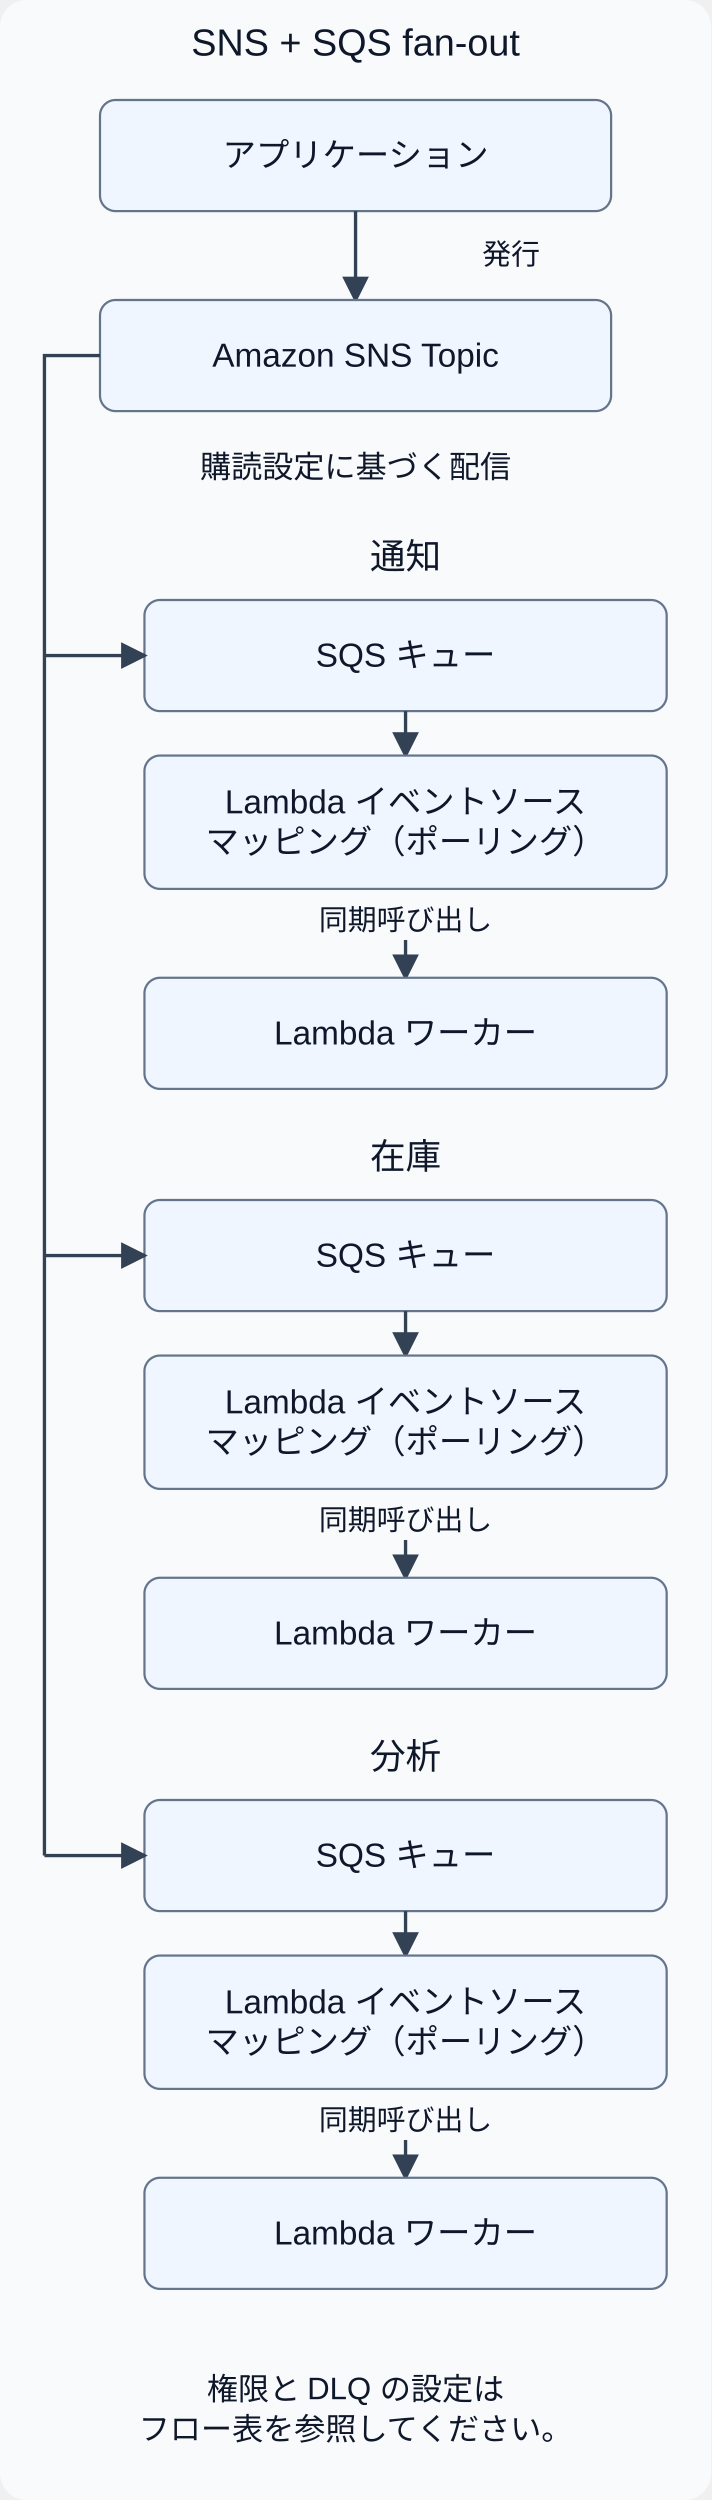
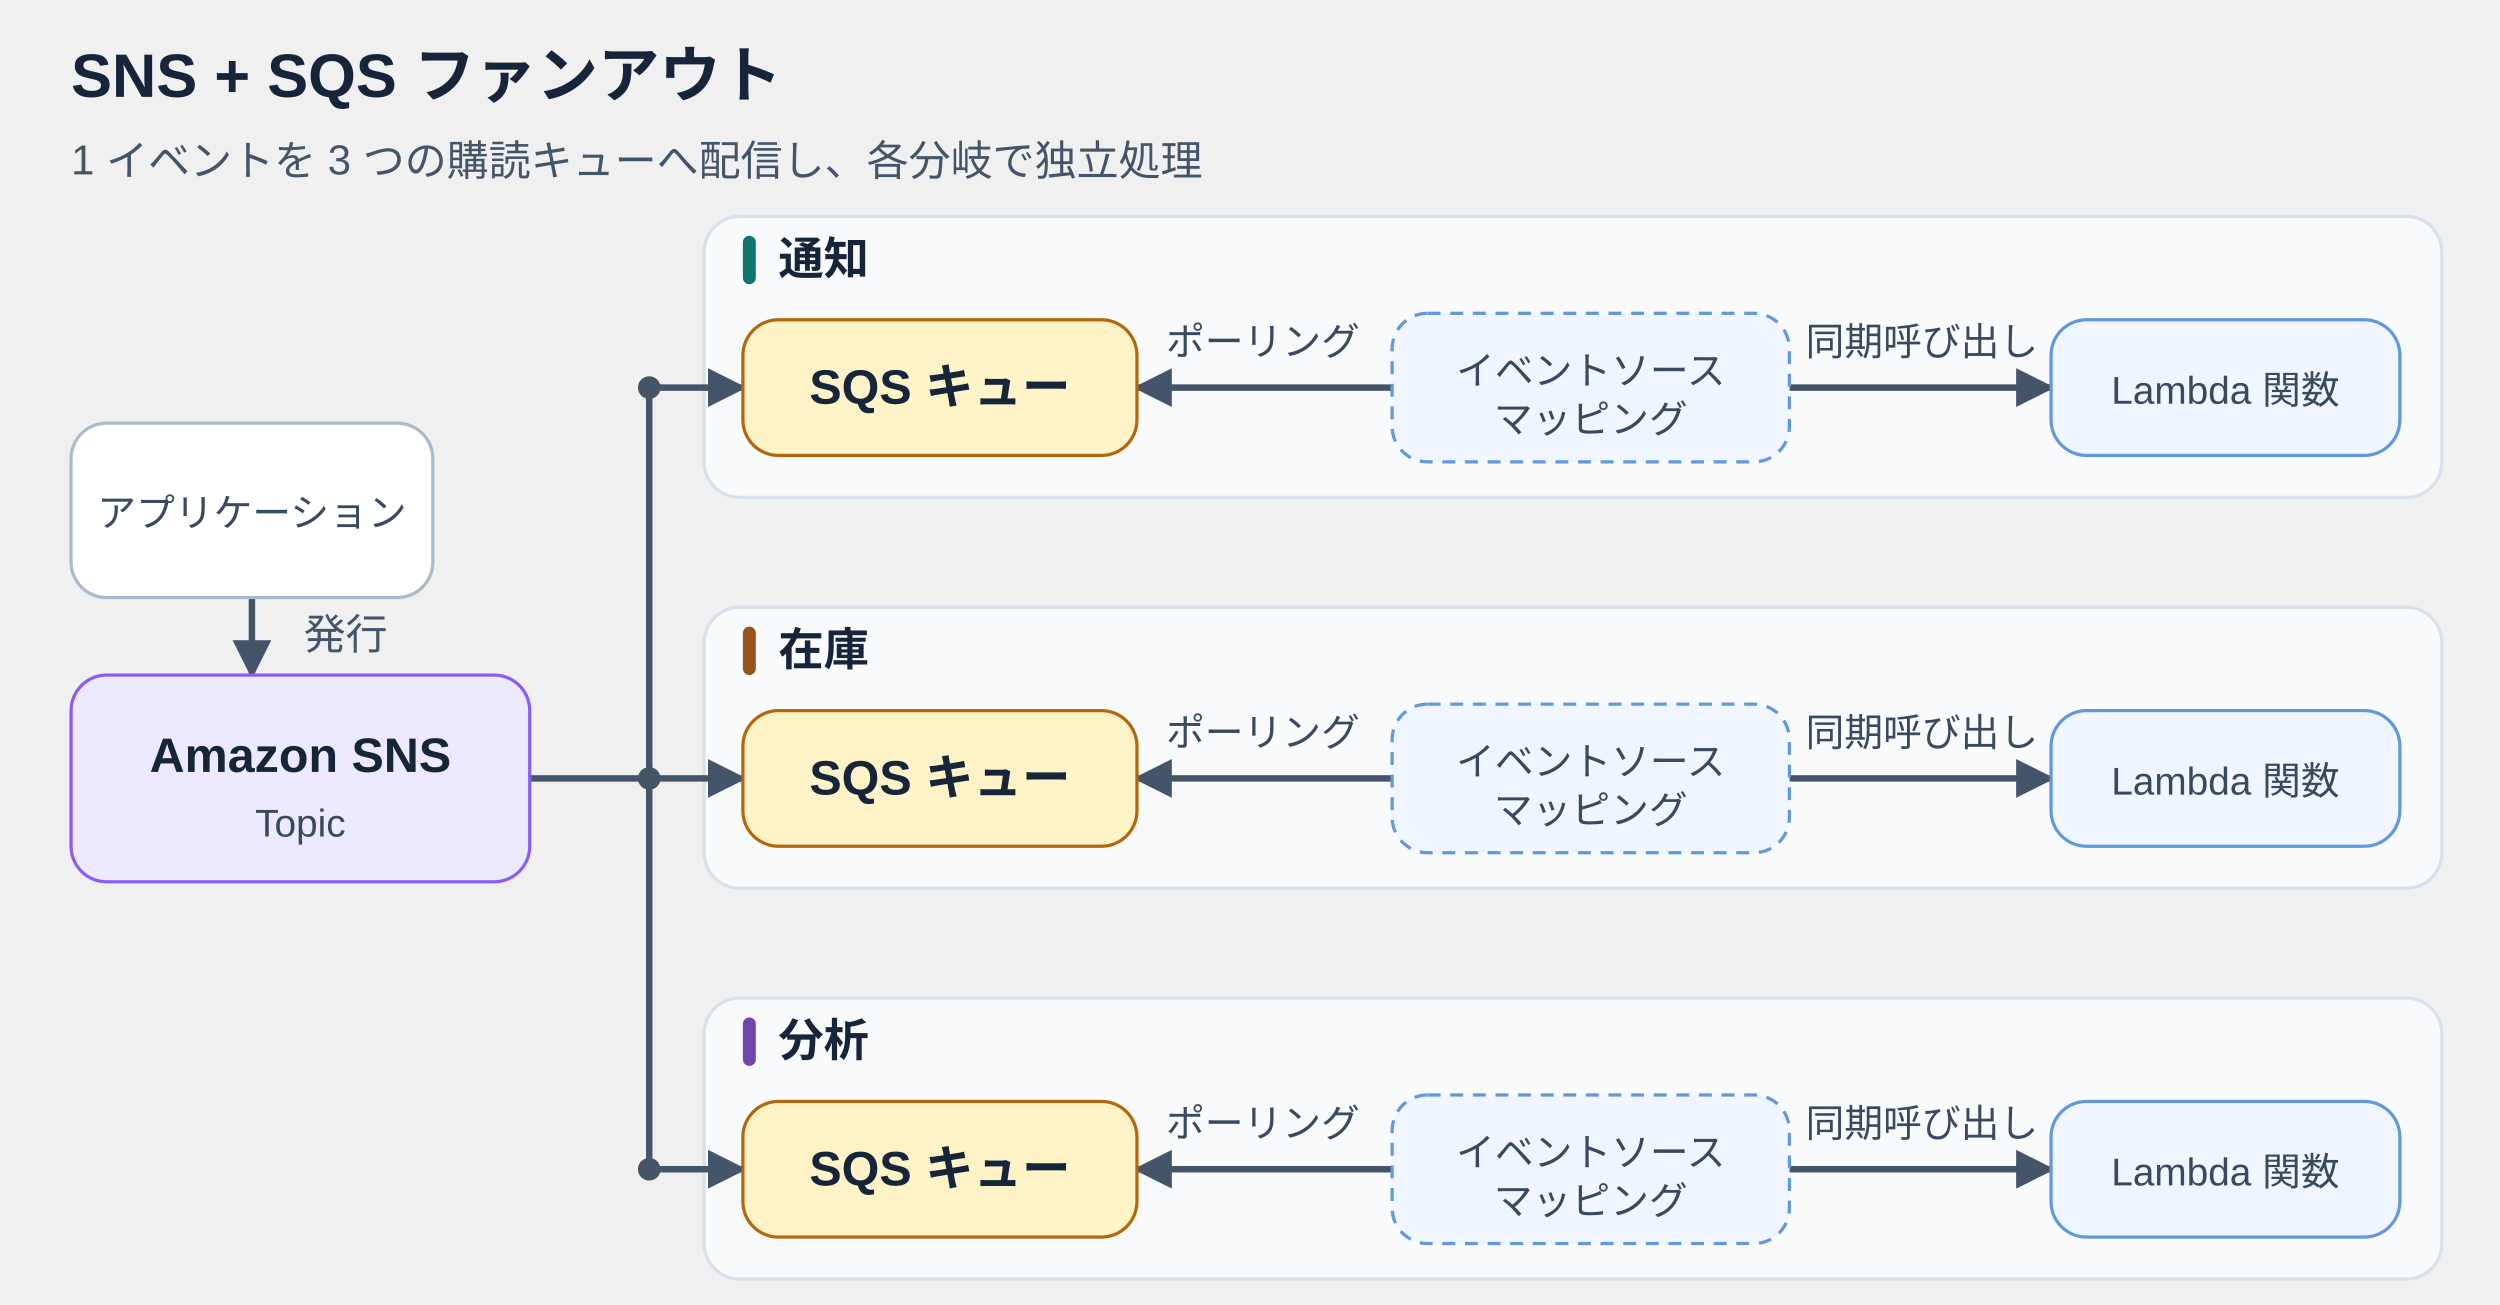
- <svg xmlns="http://www.w3.org/2000/svg" width="640" height="2250" viewBox="0 0 640 2250" role="img" aria-labelledby="title desc" xml:lang="ja">
+ <svg xmlns="http://www.w3.org/2000/svg" xml:lang="ja" viewBox="0 0 774 404" width="774" height="404" role="img" aria-labelledby="title-desktop desc-desktop">
+   <style>text{font-family:Arial,'Noto Sans CJK TC','Noto Sans CJK JP',sans-serif;fill:#17253a}.heading{font-weight:700;font-size:19px}.note{font-size:13px;fill:#445469}.wire{fill:none;stroke:#445469;stroke-width:2}.lane{fill:#f8fafc;stroke:#d8e1eb}.label,.sub{text-anchor:middle}.label{font-size:15px;font-weight:600}.sub{font-size:12px;fill:#394a60}.branch{font-size:14px;font-weight:700}.neutral{fill:#fff;stroke:#aab9cb}.sns{fill:#ede9fe;stroke:#8b5cf6}.sqs{fill:#fef3c7;stroke:#b3670c}.lambda,.mapping{fill:#eff6ff;stroke:#6098db}.mapping{stroke-dasharray:4 3}</style>
  <defs>
-     <marker id="arrow" markerWidth="8" markerHeight="8" refX="7" refY="4" orient="auto">
-       <path d="M0 0 L8 4 L0 8 Z" fill="#334155" />
+     <marker id="arrow-desktop" viewBox="0 0 10 10" refX="9" refY="5" markerWidth="6" markerHeight="6" orient="auto-start-reverse">
+       <path d="M0,0 L10,5 L0,10 Z" fill="#445469" />
    </marker>
  </defs>
-   <rect width="640" height="2250" rx="24" fill="#f8fafc" />
-   <g font-family="Arial, Noto Sans CJK TC, Noto Sans CJK JP, sans-serif" fill="#0f172a">
-     <text x="320" y="50" text-anchor="middle" font-size="34">SNS + SQS fan-out</text>
-     <g id="app">
-       <rect x="90" y="90" width="460" height="100" rx="14" fill="#eff6ff" stroke="#64748b" stroke-width="2" />
-       <text x="320.0" y="150.0" text-anchor="middle" font-size="30">アプリケーション</text>
-     </g>
-     <path d="M320 190 V270" fill="none" stroke="#334155" stroke-width="3" marker-end="url(#arrow)" />
-     <text x="460" y="238" text-anchor="middle" font-size="26">発行</text>
-     <g id="topic">
-       <rect x="90" y="270" width="460" height="100" rx="14" fill="#eff6ff" stroke="#64748b" stroke-width="2" />
-       <text x="320.0" y="330.0" text-anchor="middle" font-size="30">Amazon SNS Topic</text>
-     </g>
-     <text x="320" y="430" text-anchor="middle" font-size="28">購読設定に基づく配信</text>
-     <path d="M90 320 H40 V1670" fill="none" stroke="#334155" stroke-width="3" />
-     <text x="365" y="512" text-anchor="middle" font-size="32">通知</text>
-     <g id="queue-0">
-       <rect x="130" y="540" width="470" height="100" rx="14" fill="#eff6ff" stroke="#64748b" stroke-width="2" />
-       <text x="365.0" y="600.0" text-anchor="middle" font-size="30">SQS キュー</text>
-     </g>
-     <path d="M40 590 H130" fill="none" stroke="#334155" stroke-width="3" marker-end="url(#arrow)" />
-     <path d="M365 640 V680" fill="none" stroke="#334155" stroke-width="3" marker-end="url(#arrow)" />
-     <g id="mapping-0">
-       <rect x="130" y="680" width="470" height="120" rx="14" fill="#eff6ff" stroke="#64748b" stroke-width="2" />
-       <text x="365.0" y="732.0" text-anchor="middle" font-size="30">Lambda イベントソース</text>
-       <text x="365.0" y="768.0" text-anchor="middle" font-size="30">マッピング（ポーリング）</text>
-     </g>
-     <text x="365" y="837" text-anchor="middle" font-size="26">同期呼び出し</text>
-     <path d="M365 846 V880" fill="none" stroke="#334155" stroke-width="3" marker-end="url(#arrow)" />
-     <g id="worker-0">
-       <rect x="130" y="880" width="470" height="100" rx="14" fill="#eff6ff" stroke="#64748b" stroke-width="2" />
-       <text x="365.0" y="940.0" text-anchor="middle" font-size="30">Lambda ワーカー</text>
-     </g>
-     <text x="365" y="1052" text-anchor="middle" font-size="32">在庫</text>
-     <g id="queue-1">
-       <rect x="130" y="1080" width="470" height="100" rx="14" fill="#eff6ff" stroke="#64748b" stroke-width="2" />
-       <text x="365.0" y="1140.0" text-anchor="middle" font-size="30">SQS キュー</text>
-     </g>
-     <path d="M40 1130 H130" fill="none" stroke="#334155" stroke-width="3" marker-end="url(#arrow)" />
-     <path d="M365 1180 V1220" fill="none" stroke="#334155" stroke-width="3" marker-end="url(#arrow)" />
-     <g id="mapping-1">
-       <rect x="130" y="1220" width="470" height="120" rx="14" fill="#eff6ff" stroke="#64748b" stroke-width="2" />
-       <text x="365.0" y="1272.0" text-anchor="middle" font-size="30">Lambda イベントソース</text>
-       <text x="365.0" y="1308.0" text-anchor="middle" font-size="30">マッピング（ポーリング）</text>
-     </g>
-     <text x="365" y="1377" text-anchor="middle" font-size="26">同期呼び出し</text>
-     <path d="M365 1386 V1420" fill="none" stroke="#334155" stroke-width="3" marker-end="url(#arrow)" />
-     <g id="worker-1">
-       <rect x="130" y="1420" width="470" height="100" rx="14" fill="#eff6ff" stroke="#64748b" stroke-width="2" />
-       <text x="365.0" y="1480.0" text-anchor="middle" font-size="30">Lambda ワーカー</text>
-     </g>
-     <text x="365" y="1592" text-anchor="middle" font-size="32">分析</text>
-     <g id="queue-2">
-       <rect x="130" y="1620" width="470" height="100" rx="14" fill="#eff6ff" stroke="#64748b" stroke-width="2" />
-       <text x="365.0" y="1680.0" text-anchor="middle" font-size="30">SQS キュー</text>
-     </g>
-     <path d="M40 1670 H130" fill="none" stroke="#334155" stroke-width="3" marker-end="url(#arrow)" />
-     <path d="M365 1720 V1760" fill="none" stroke="#334155" stroke-width="3" marker-end="url(#arrow)" />
-     <g id="mapping-2">
-       <rect x="130" y="1760" width="470" height="120" rx="14" fill="#eff6ff" stroke="#64748b" stroke-width="2" />
-       <text x="365.0" y="1812.0" text-anchor="middle" font-size="30">Lambda イベントソース</text>
-       <text x="365.0" y="1848.0" text-anchor="middle" font-size="30">マッピング（ポーリング）</text>
-     </g>
-     <text x="365" y="1917" text-anchor="middle" font-size="26">同期呼び出し</text>
-     <path d="M365 1926 V1960" fill="none" stroke="#334155" stroke-width="3" marker-end="url(#arrow)" />
-     <g id="worker-2">
-       <rect x="130" y="1960" width="470" height="100" rx="14" fill="#eff6ff" stroke="#64748b" stroke-width="2" />
-       <text x="365.0" y="2020.0" text-anchor="middle" font-size="30">Lambda ワーカー</text>
-     </g>
-     <text x="320" y="2160" text-anchor="middle" font-size="28">権限と DLQ の設定は</text>
-     <text x="320" y="2196" text-anchor="middle" font-size="28">フロー表を参照してください。</text>
-   </g>
+   <text x="22" y="30" class="heading">SNS + SQS ファンアウト</text>
+   <text x="22" y="54" class="note">1 イベントを 3 つの購読キューへ配信し、各分岐で独立処理</text>
+   <path class="wire" d="M164 241 H201 M201 120 V362" />
+   <path class="wire" d="M78 185 V209" marker-end="url(#arrow-desktop)" />
+   <text x="94" y="201" class="note">発行</text>
+   <rect class="neutral" x="22" y="131" width="112" height="54" rx="11" />
+   <text class="sub" x="78.0" y="163.0">アプリケーション</text>
+   <rect class="sns" x="22" y="209" width="142" height="64" rx="11" />
+   <text class="label" x="93.0" y="239.0">Amazon SNS</text>
+   <text class="sub" x="93.0" y="259.0">Topic</text>
+   <rect class="lane" x="218" y="67" width="538" height="87" rx="11" />
+   <rect x="230" y="73" width="4" height="15" rx="2" fill="#0e766e" />
+   <text x="241" y="85" class="branch">通知</text>
+   <circle cx="201" cy="120" r="3.5" fill="#445469" />
+   <path class="wire" d="M201 120 H230" marker-end="url(#arrow-desktop)" />
+   <path class="wire" d="M431 120 H352" marker-end="url(#arrow-desktop)" />
+   <path class="wire" d="M554 120 H635" marker-end="url(#arrow-desktop)" />
+   <text class="sub" x="391" y="110">ポーリング</text>
+   <text class="sub" x="595" y="110">同期呼び出し</text>
+   <rect class="sqs" x="230" y="99" width="122" height="42" rx="11" />
+   <text class="label" x="291.0" y="125.0">SQS キュー</text>
+   <rect class="mapping" x="431" y="97" width="123" height="46" rx="11" />
+   <text class="sub" x="492.5" y="119.0">イベントソース</text>
+   <text class="sub" x="492.5" y="134.0">マッピング</text>
+   <rect class="lambda" x="635" y="99" width="108" height="42" rx="11" />
+   <text class="sub" x="689.0" y="125.0">Lambda 関数</text>
+   <rect class="lane" x="218" y="188" width="538" height="87" rx="11" />
+   <rect x="230" y="194" width="4" height="15" rx="2" fill="#97541c" />
+   <text x="241" y="206" class="branch">在庫</text>
+   <circle cx="201" cy="241" r="3.5" fill="#445469" />
+   <path class="wire" d="M201 241 H230" marker-end="url(#arrow-desktop)" />
+   <path class="wire" d="M431 241 H352" marker-end="url(#arrow-desktop)" />
+   <path class="wire" d="M554 241 H635" marker-end="url(#arrow-desktop)" />
+   <text class="sub" x="391" y="231">ポーリング</text>
+   <text class="sub" x="595" y="231">同期呼び出し</text>
+   <rect class="sqs" x="230" y="220" width="122" height="42" rx="11" />
+   <text class="label" x="291.0" y="246.0">SQS キュー</text>
+   <rect class="mapping" x="431" y="218" width="123" height="46" rx="11" />
+   <text class="sub" x="492.5" y="240.0">イベントソース</text>
+   <text class="sub" x="492.5" y="255.0">マッピング</text>
+   <rect class="lambda" x="635" y="220" width="108" height="42" rx="11" />
+   <text class="sub" x="689.0" y="246.0">Lambda 関数</text>
+   <rect class="lane" x="218" y="309" width="538" height="87" rx="11" />
+   <rect x="230" y="315" width="4" height="15" rx="2" fill="#7144ac" />
+   <text x="241" y="327" class="branch">分析</text>
+   <circle cx="201" cy="362" r="3.5" fill="#445469" />
+   <path class="wire" d="M201 362 H230" marker-end="url(#arrow-desktop)" />
+   <path class="wire" d="M431 362 H352" marker-end="url(#arrow-desktop)" />
+   <path class="wire" d="M554 362 H635" marker-end="url(#arrow-desktop)" />
+   <text class="sub" x="391" y="352">ポーリング</text>
+   <text class="sub" x="595" y="352">同期呼び出し</text>
+   <rect class="sqs" x="230" y="341" width="122" height="42" rx="11" />
+   <text class="label" x="291.0" y="367.0">SQS キュー</text>
+   <rect class="mapping" x="431" y="339" width="123" height="46" rx="11" />
+   <text class="sub" x="492.5" y="361.0">イベントソース</text>
+   <text class="sub" x="492.5" y="376.0">マッピング</text>
+   <rect class="lambda" x="635" y="341" width="108" height="42" rx="11" />
+   <text class="sub" x="689.0" y="367.0">Lambda 関数</text>
</svg>
